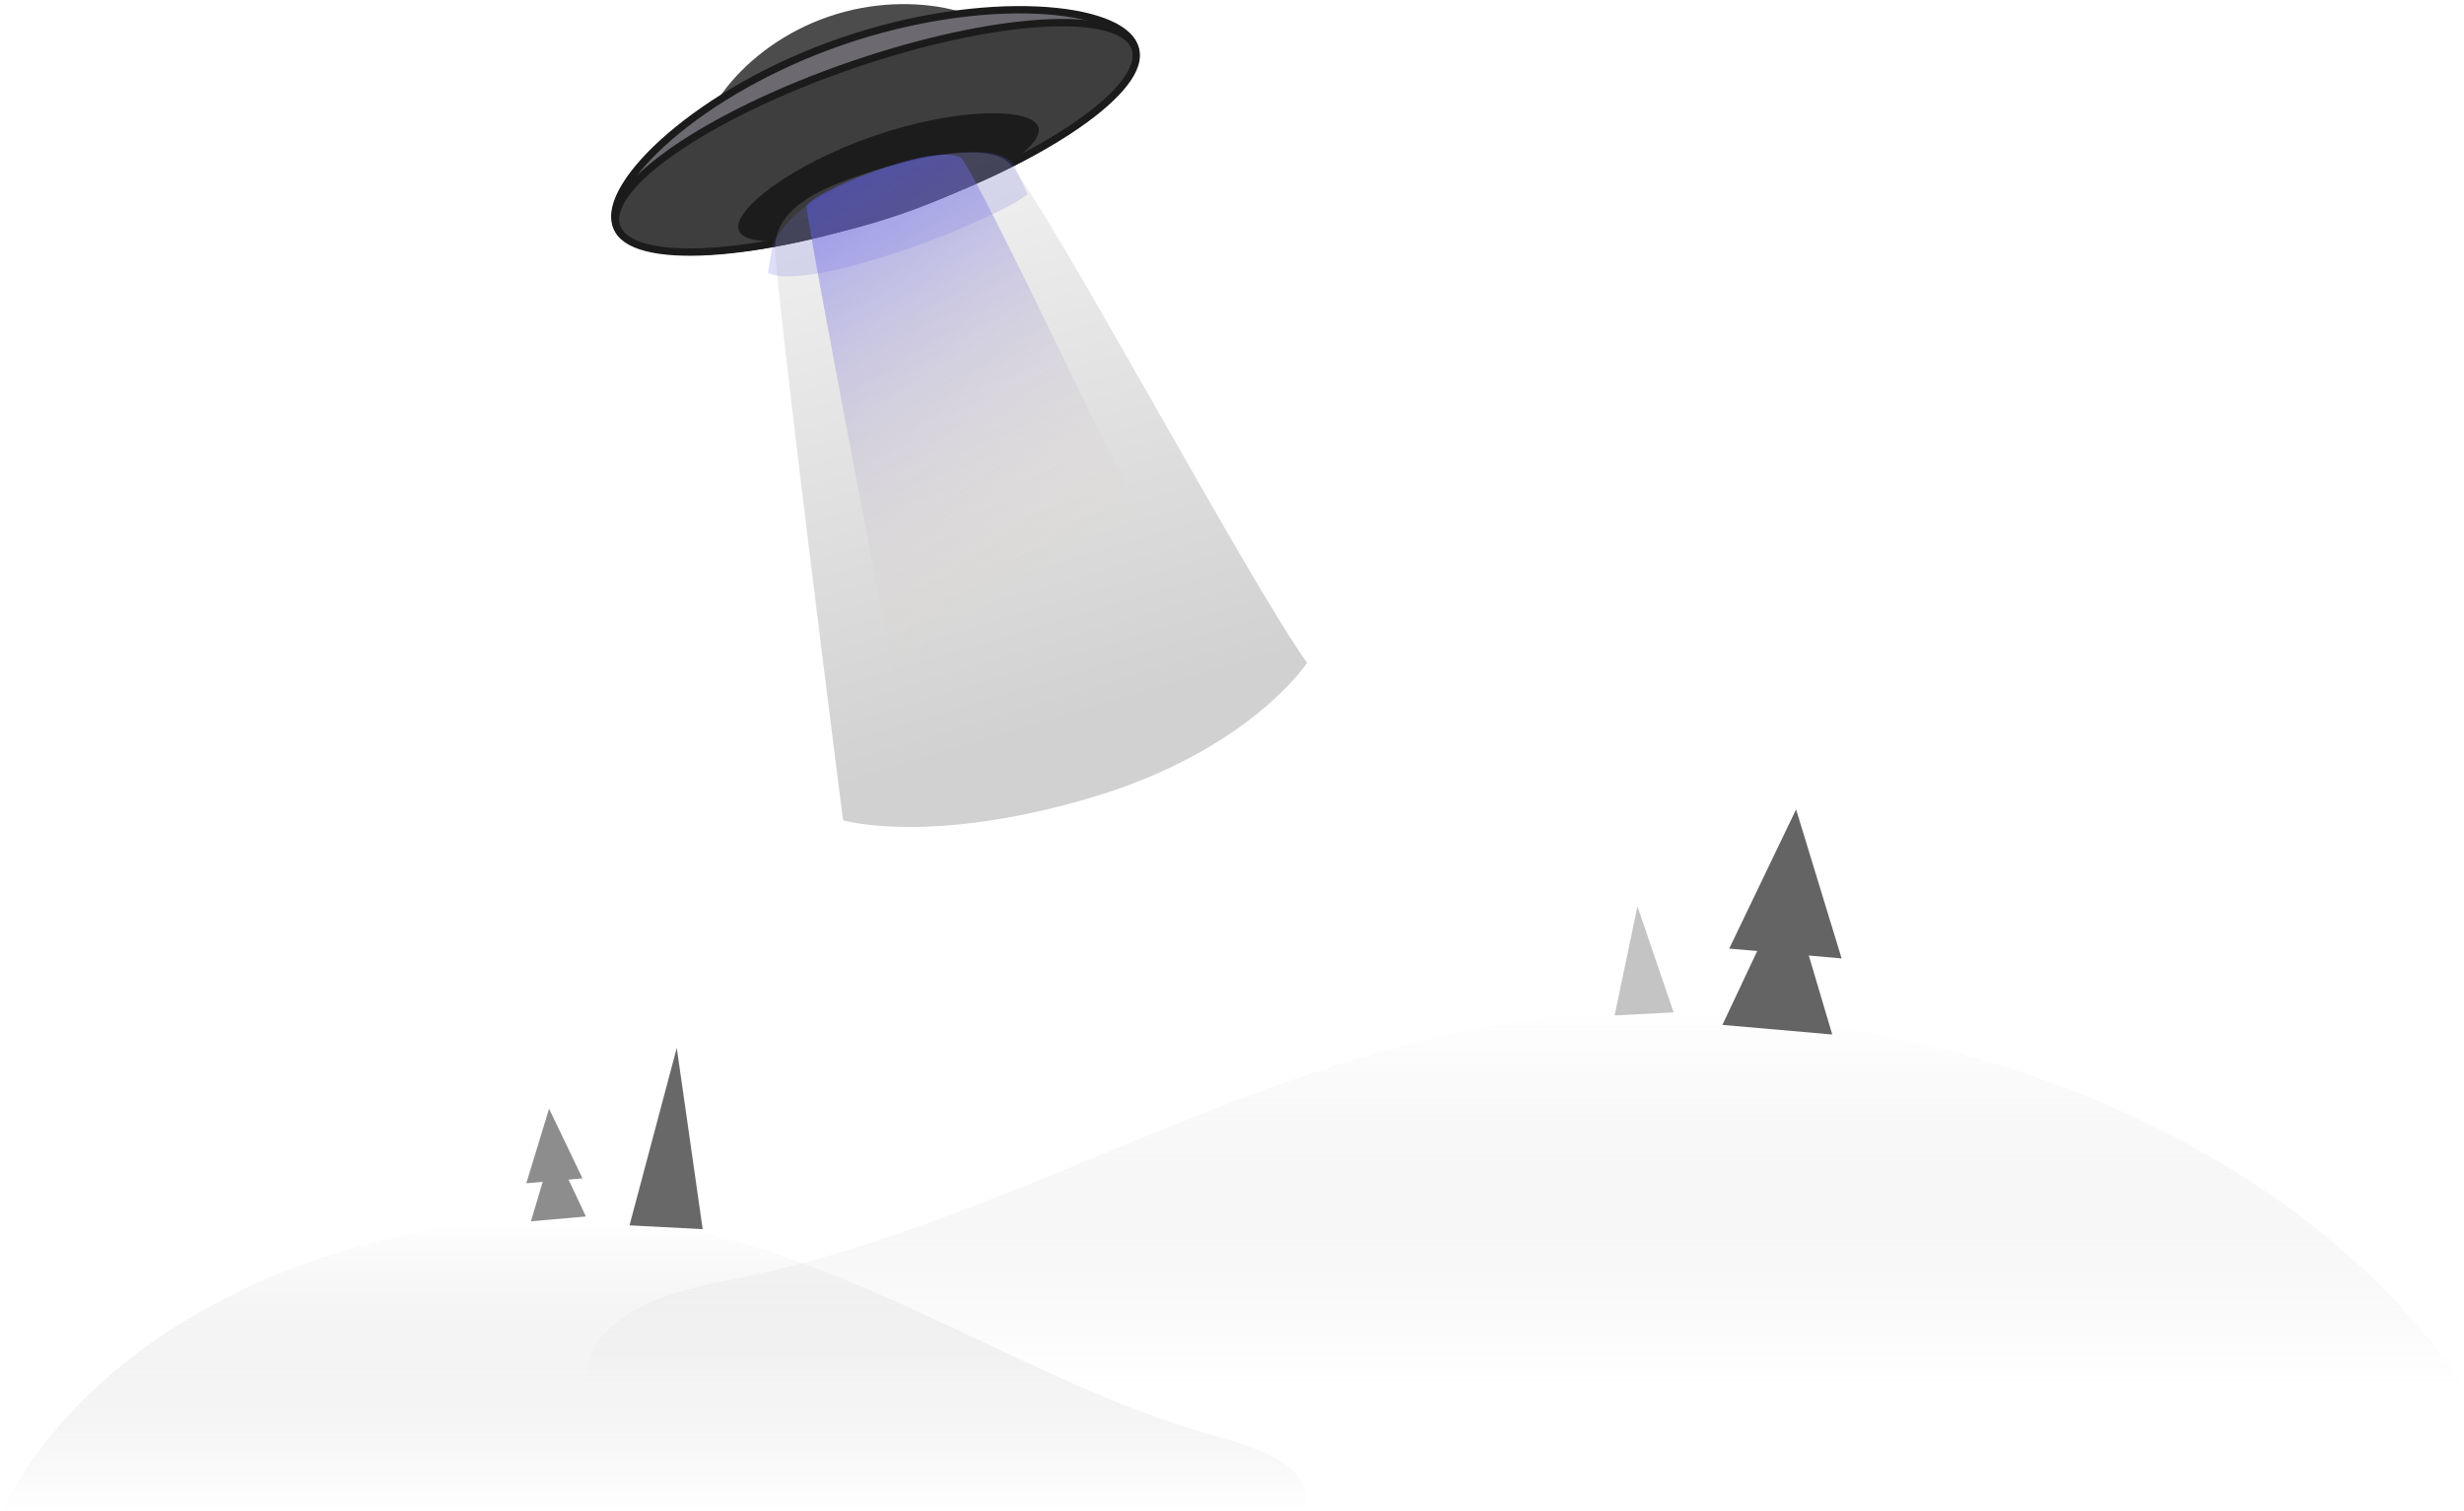
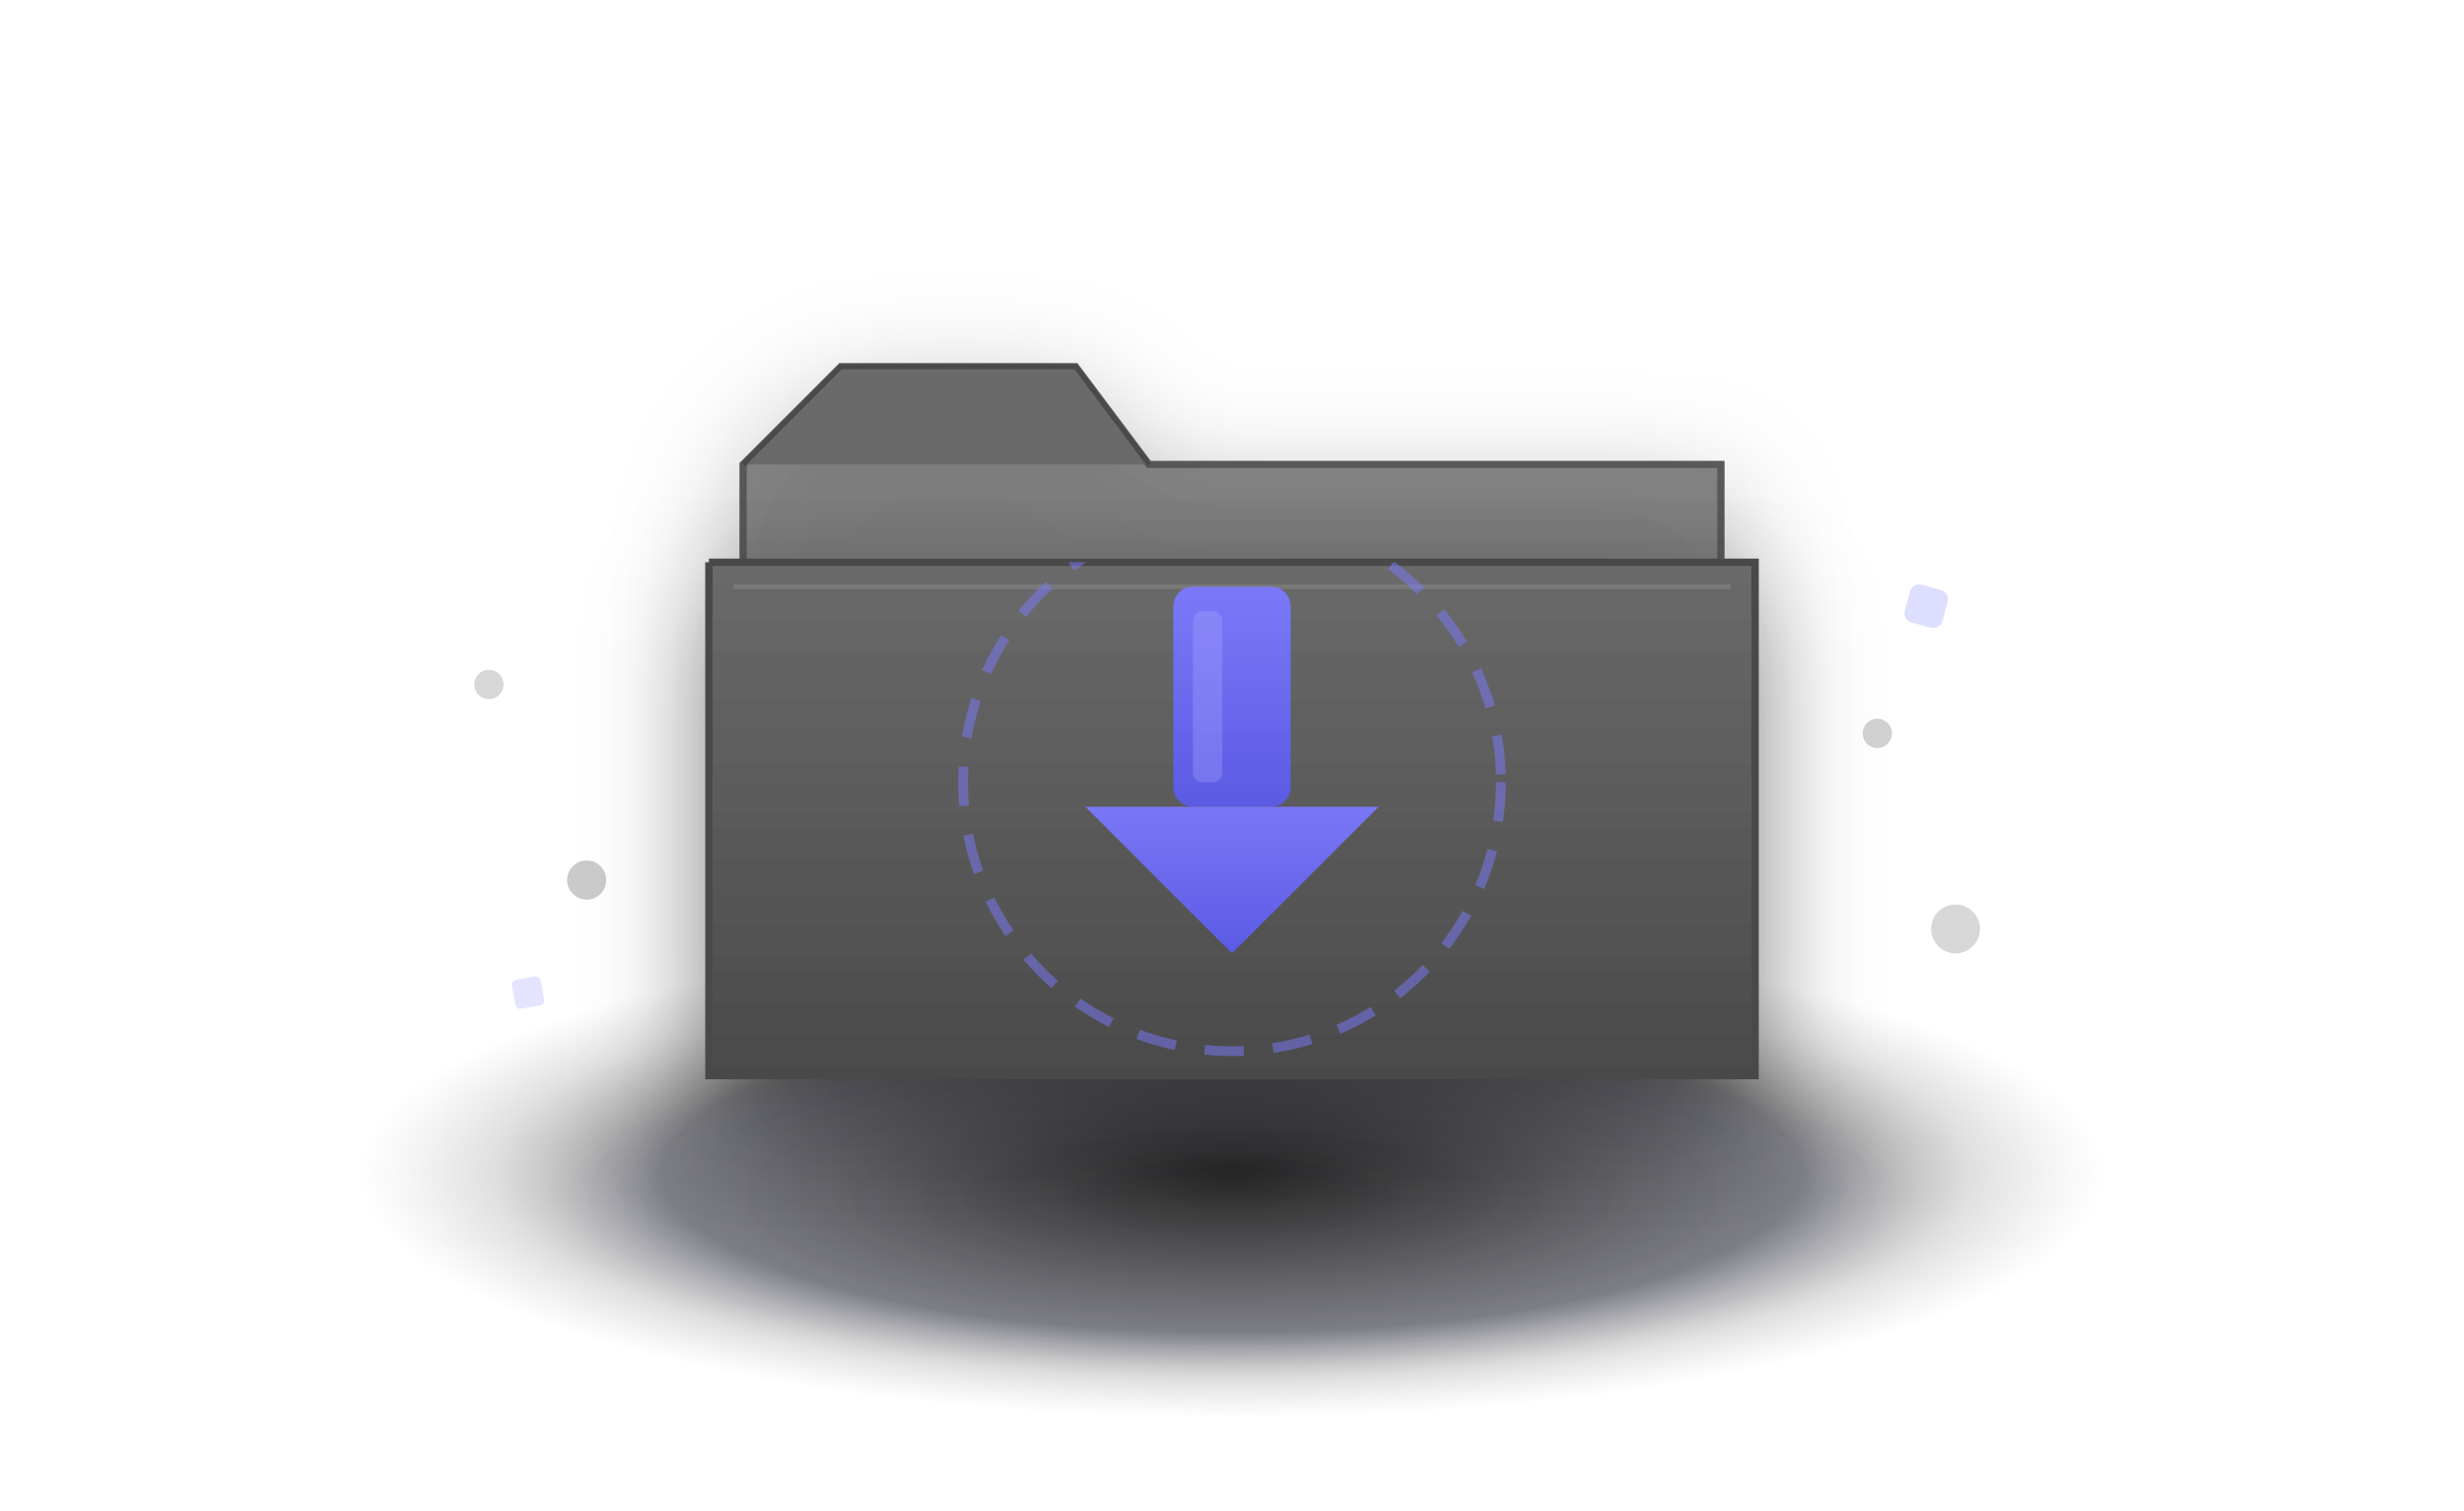
<svg xmlns="http://www.w3.org/2000/svg" width="504" height="309" viewBox="0 0 504 309">
  <defs>
-     <linearGradient id="no-task-a" x1="50%" x2="50%" y1="33.114%" y2="0%">
-       <stop offset="0%" stop-color="#2D2D2D" stop-opacity="0" />
-       <stop offset="100%" stop-color="#FFF" stop-opacity=".216" />
+     <radialGradient id="no-task-bg1" cx="50%" cy="50%" r="50%">
+       <stop offset="0%" stop-color="#000" stop-opacity="0.85" />
+       <stop offset="65%" stop-color="#000" stop-opacity="0.5" />
+       <stop offset="85%" stop-color="#666" stop-opacity="0.2" />
+       <stop offset="100%" stop-color="#888" stop-opacity="0" />
+     </radialGradient>
+     <radialGradient id="no-task-bg2" cx="50%" cy="50%" r="50%">
+       <stop offset="0%" stop-color="#5B5AEA" stop-opacity="0" />
+       <stop offset="85%" stop-color="#5B5AEA" stop-opacity="0.06" />
+       <stop offset="100%" stop-color="#5B5AEA" stop-opacity="0" />
+     </radialGradient>
+     <linearGradient id="folder-grad" x1="50%" x2="50%" y1="0%" y2="100%">
+       <stop offset="0%" stop-color="#7a7a7a" />
+       <stop offset="100%" stop-color="#5a5a5a" />
    </linearGradient>
-     <linearGradient id="no-task-b" x1="54.257%" x2="54.257%" y1="27.941%" y2="0%">
-       <stop offset="0%" stop-color="#6D6D6D" stop-opacity="0" />
-       <stop offset="100%" stop-color="#FFF" stop-opacity=".216" />
+     <linearGradient id="folder-front" x1="50%" x2="50%" y1="0%" y2="100%">
+       <stop offset="0%" stop-color="#6a6a6a" />
+       <stop offset="100%" stop-color="#4a4a4a" />
    </linearGradient>
-     <linearGradient id="no-task-c" x1="67.64%" x2="67.64%" y1="-1.183%" y2="87.046%">
-       <stop offset="0%" stop-color="#BBB" />
-       <stop offset="100%" stop-color="#1B1B1B" />
+     <linearGradient id="arrow-grad" x1="50%" x2="50%" y1="0%" y2="100%">
+       <stop offset="0%" stop-color="#7B7AFF" />
+       <stop offset="100%" stop-color="#5B5AEA" />
    </linearGradient>
-     <linearGradient id="no-task-d" x1="72.034%" x2="62.937%" y1=".549%" y2="70.566%">
-       <stop offset="0%" stop-color="#5B5AEA" />
-       <stop offset="100%" stop-color="#E7D1AF" stop-opacity="0" />
-     </linearGradient>
+     <filter id="arrow-shadow" x="-50%" y="-50%" width="200%" height="200%">
+       <feDropShadow dx="0" dy="4" stdDeviation="6" flood-color="#5B5AEA" flood-opacity="0.4" />
+     </filter>
+     <filter id="folder-shadow" x="-20%" y="-20%" width="140%" height="150%">
+       <feDropShadow dx="0" dy="8" stdDeviation="12" flood-color="#000" flood-opacity="0.35" />
+     </filter>
+     <clipPath id="front-folder-clip">
+       <rect x="145" y="115" width="214" height="105" />
+     </clipPath>
  </defs>
-   <g fill="none" fill-rule="evenodd" transform="matrix(-1 0 0 1 523 -26)">
-     <path fill="url(#no-task-a)" d="M405.205,457 C474.128,457 530,416.258 530,366 C530,315.742 474.128,275 405.205,275 C357.777,275 316.352,308.5 273.422,320 C230.493,331.5 280.411,350.327 280.411,366 C280.411,416.258 336.283,457 405.205,457 Z" />
-     <path fill="url(#no-task-b)" d="M187.397,506 C290.893,506 374.793,444.887 374.793,369.5 C374.793,343.38 438.258,300 374.793,288 C311.328,276 255.033,233 187.397,233 C83.9,233 0,294.113 0,369.5 C0,444.887 83.9,506 187.397,506 Z" />
-     <g transform="translate(251)">
-       <g transform="rotate(-9 131.07 -174.485)">
-         <path fill="#4C4C4C" d="M62.799,55.011 C81.722,55.011 97.063,48.333 97.063,40.096 C97.063,31.859 81.834,20.373 62.91,20.373 C43.987,20.373 28.535,31.859 28.535,40.096 C28.535,48.333 43.875,55.011 62.799,55.011 Z" transform="rotate(28 62.799 37.692)" />
-         <path fill="#6C6971" stroke="#1B1B1B" stroke-width="1.5" d="M58.785,61.204 C89.751,61.204 114.854,54.057 114.854,45.241 C114.854,36.425 89.933,24.77 58.967,24.77 C28.001,24.77 2.716,36.425 2.716,45.241 C2.716,54.057 27.819,61.204 58.785,61.204 Z" transform="rotate(28 58.785 42.987)" />
-         <ellipse cx="57.554" cy="45.301" fill="#3E3E3E" stroke="#1B1B1B" stroke-width="1.5" rx="56.069" ry="15.595" transform="rotate(28 57.554 45.301)" />
-         <path fill="#1C1C1C" d="M54.034,61.035 C71.931,61.035 86.438,57.575 86.438,53.308 C86.438,49.04 71.905,44.096 54.008,44.096 C36.112,44.096 21.63,49.04 21.63,53.308 C21.63,57.575 36.138,61.035 54.034,61.035 Z" transform="rotate(28 54.034 52.565)" />
-         <path fill="#5B5AEA" d="M24.636,65.61 C28.977,67.341 43.849,68.246 51.212,68.246 C62.931,68.246 76.864,67.087 80.07,63.562 C79.198,61.922 77.803,59.299 77.455,58.644 C73.35,54.091 65.527,51.129 51.212,51.129 C36.896,51.129 25.291,54.961 25.291,59.687 C25.28,59.831 24.897,62.618 24.636,65.61 Z" opacity=".2" transform="rotate(28 52.353 59.687)" />
-       </g>
-       <g transform="rotate(17 -127.302 156.199)">
-         <path fill="url(#no-task-c)" d="M0.438,122.756 C6.931,103.82 23.403,19.869 28.723,7.44 C31.215,1.851 46.146,0.443 57.129,0.606 C68.112,0.77 77.635,2.272 79.775,10.146 C82.599,20.541 100.632,125.817 100.632,125.817 C100.632,125.817 85.464,135.806 51.255,136.209 C17.047,136.611 0.438,122.756 0.438,122.756" opacity=".2" />
-         <path fill="url(#no-task-d)" d="M16.982,126.328 C21.493,108.529 34.185,14.869 37.859,3.32 C40.685,0.698 48.114,0.374 55.898,0.698 C63.681,1.023 70.92,2.519 71.11,3.62 C72.937,14.201 85.19,130.471 85.19,130.471 C85.19,130.471 71.162,134.41 51.855,134.427 C32.548,134.444 16.982,126.328 16.982,126.328" opacity=".5" />
-       </g>
+   <g fill="none" fill-rule="evenodd">
+     <ellipse cx="252" cy="240" rx="180" ry="50" fill="url(#no-task-bg1)" />
+     <ellipse cx="252" cy="245" rx="140" ry="35" fill="url(#no-task-bg2)" />
+     <g filter="url(#folder-shadow)">
+       <path d="M152 95 L172 75 L220 75 L235 95 L352 95 L352 210 L152 210 Z" fill="url(#folder-grad)" stroke="#4a4a4a" stroke-width="1.5" opacity="0.9" />
    </g>
-     <g fill="#646464" transform="translate(143 190)">
-       <polygon points="15.556 17.111 26.444 46.667 3.889 46.667" transform="rotate(-5 15.167 31.889)" />
-       <polygon points="13.909 1.529 25.05 31.084 1.972 31.084" transform="rotate(-5 13.511 16.306)" />
+     <path d="M152 95 L172 75 L220 75 L235 95" fill="#6a6a6a" stroke="#4a4a4a" stroke-width="1" />
+     <path d="M145 115 L145 220 L359 220 L359 115 L145 115" fill="url(#folder-front)" stroke="#4a4a4a" stroke-width="1.5" rx="3" filter="url(#folder-shadow)" />
+     <path d="M150 120 L354 120" stroke="#8a8a8a" stroke-width="1" opacity="0.5" />
+     <circle cx="252" cy="160" r="55" fill="none" stroke="#7B7AFF" stroke-width="2" stroke-dasharray="8 6" opacity="0.5" clip-path="url(#front-folder-clip)" />
+     <g transform="translate(252 155)">
+       <rect x="-12" y="-35" width="24" height="45" rx="4" fill="url(#arrow-grad)" opacity="0.95" />
+       <path d="M-30 10 L0 40 L30 10 Z" fill="url(#arrow-grad)" opacity="0.95" />
+       <rect x="-8" y="-30" width="6" height="35" rx="2" fill="#A5A4FF" opacity="0.35" />
    </g>
-     <g fill="#5D5D5D" opacity=".7" transform="matrix(-1 0 0 1 417 252)">
-       <polygon points="7.778 8.556 13.222 23.333 1.944 23.333" transform="rotate(-5 7.583 15.944)" />
-       <polygon points="6.955 .764 12.525 15.542 .986 15.542" transform="rotate(-5 6.756 8.153)" />
-     </g>
-     <polygon fill="#6B6B6B" points="7.953 1.395 13.786 23.439 1.703 23.439" opacity=".4" transform="rotate(3 -3911.454 3545.51)" />
-     <polygon fill="#686868" points="10.166 1.324 17.4 38.065 2.415 38.065" transform="scale(-1 1) rotate(3 -4751.022 -7416.36)" />
+     <circle cx="120" cy="180" r="4" fill="#7a7a7a" opacity="0.4" />
+     <circle cx="384" cy="150" r="3" fill="#7a7a7a" opacity="0.35" />
+     <circle cx="400" cy="190" r="5" fill="#7a7a7a" opacity="0.3" />
+     <circle cx="100" cy="140" r="3" fill="#7a7a7a" opacity="0.3" />
+     <rect x="390" y="120" width="8" height="8" rx="2" fill="#7B7AFF" opacity="0.25" transform="rotate(15 394 124)" />
+     <rect x="105" y="200" width="6" height="6" rx="1" fill="#7B7AFF" opacity="0.2" transform="rotate(-10 108 203)" />
  </g>
</svg>
